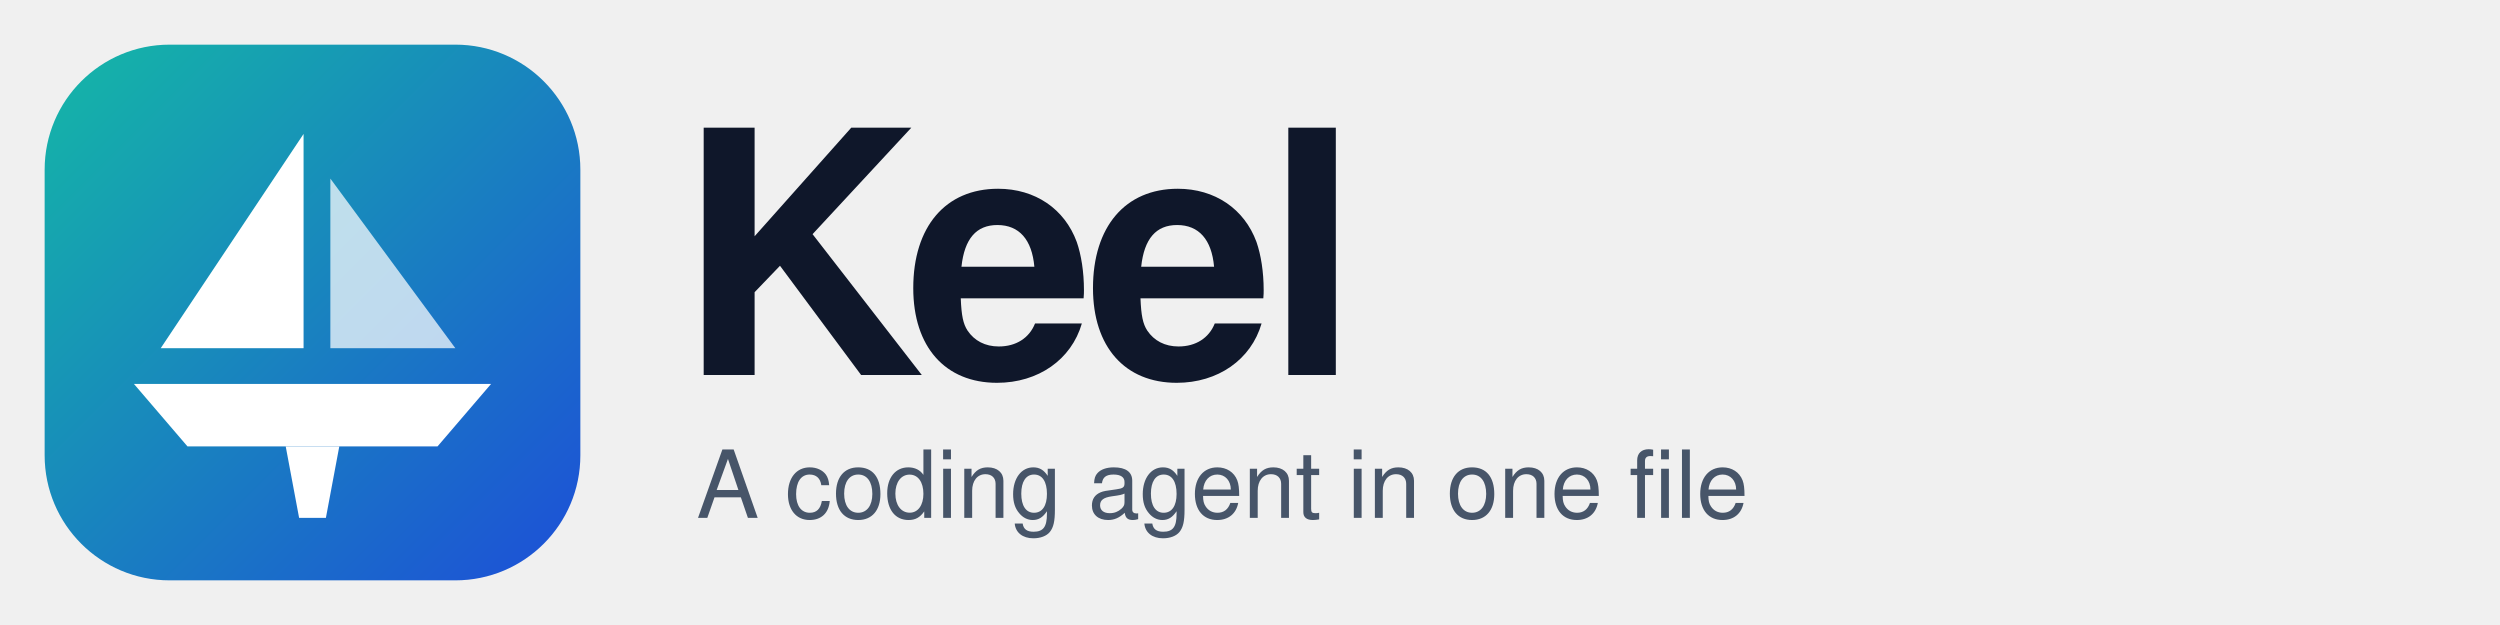
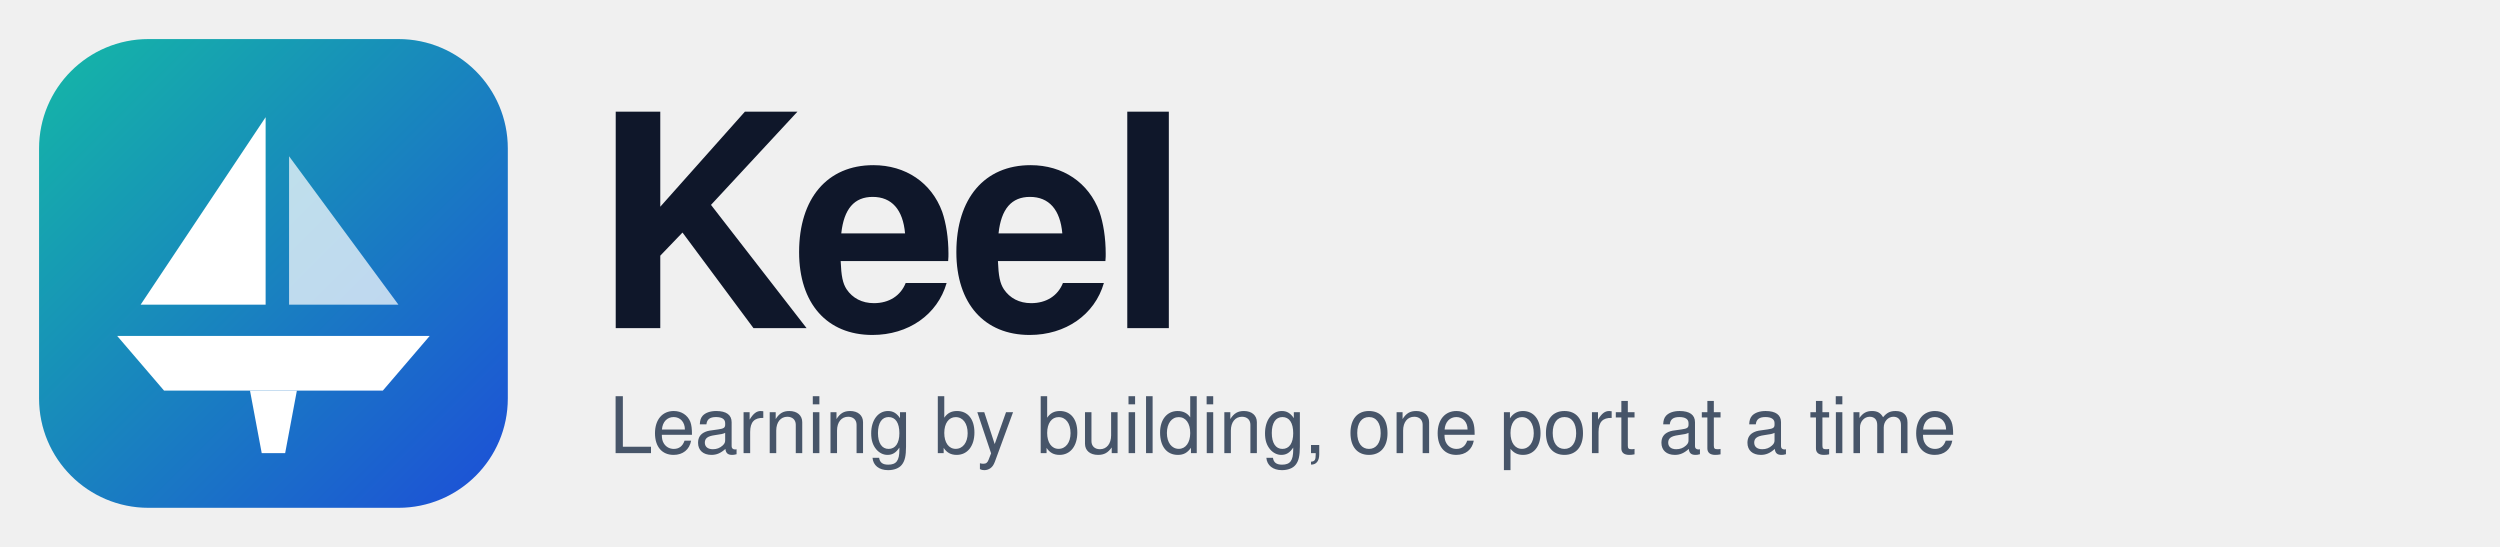
- <svg xmlns="http://www.w3.org/2000/svg" viewBox="0 0 560 140" role="img" aria-label="Keel: a coding agent in one file">
+ <svg xmlns="http://www.w3.org/2000/svg" viewBox="0 0 640 140" role="img" aria-label="Keel: learning by building, one port at a time">
  <defs>
    <linearGradient id="g" x1="0" y1="0" x2="1" y2="1">
      <stop offset="0" stop-color="#14b8a6" />
      <stop offset="1" stop-color="#1d4ed8" />
    </linearGradient>
    <style>
      .word { fill: #0f172a; font: 700 76px -apple-system, "Segoe UI", Helvetica, Arial, sans-serif; letter-spacing: -2px; }
-       .tag { fill: #475569; font: 500 21px -apple-system, "Segoe UI", Helvetica, Arial, sans-serif; }
+       .tag { fill: #475569; font: 500 20px -apple-system, "Segoe UI", Helvetica, Arial, sans-serif; }
      @media (prefers-color-scheme: dark) {
        .word { fill: #f1f5f9; }
        .tag { fill: #94a3b8; }
      }
    </style>
  </defs>
  <g transform="translate(10 10)">
    <rect width="120" height="120" rx="28" fill="url(#g)" />
    <polygon points="58,20 58,68 26,68" fill="#fff" />
    <polygon points="64,30 64,68 92,68" fill="#fff" fill-opacity="0.72" />
    <path d="M20 76 H100 L88 90 H32 Z" fill="#fff" />
    <path d="M54 90 H66 L63 106 H57 Z" fill="#fff" />
  </g>
  <text class="word" x="152" y="84">Keel</text>
-   <text class="tag" x="156" y="116">A coding agent in one file</text>
+   <text class="tag" x="156" y="116">Learning by building, one port at a time</text>
</svg>
